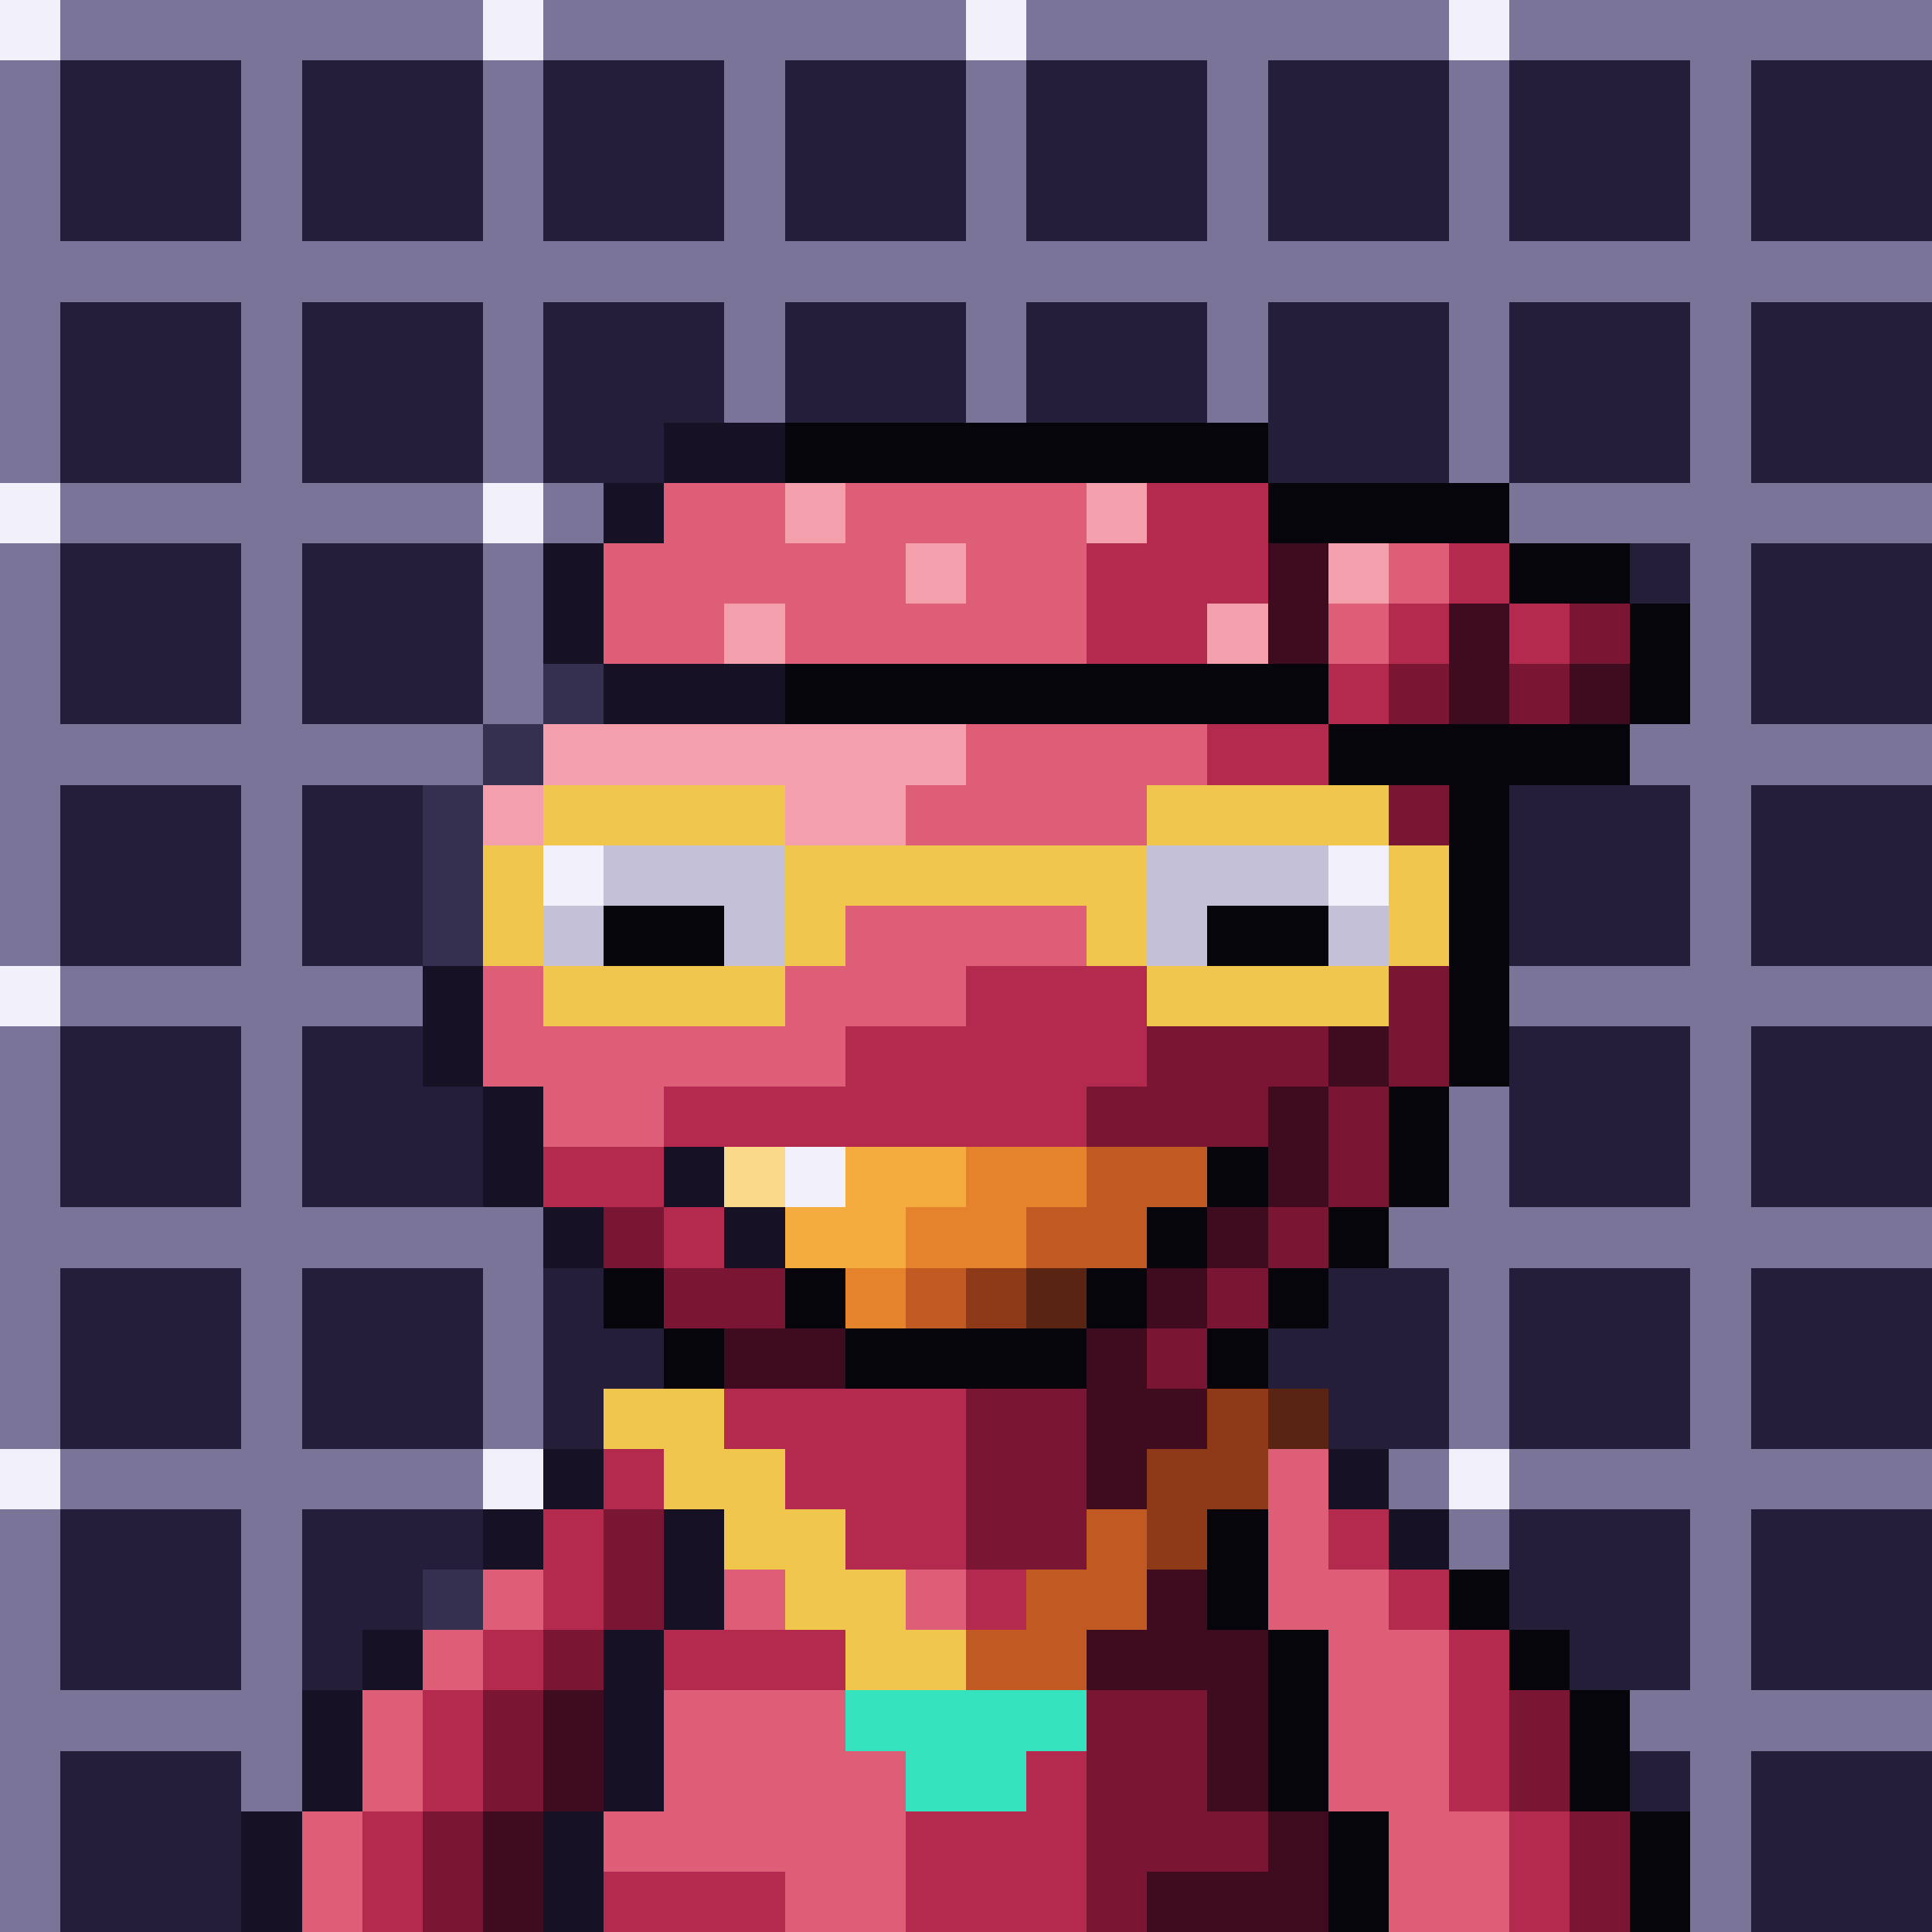
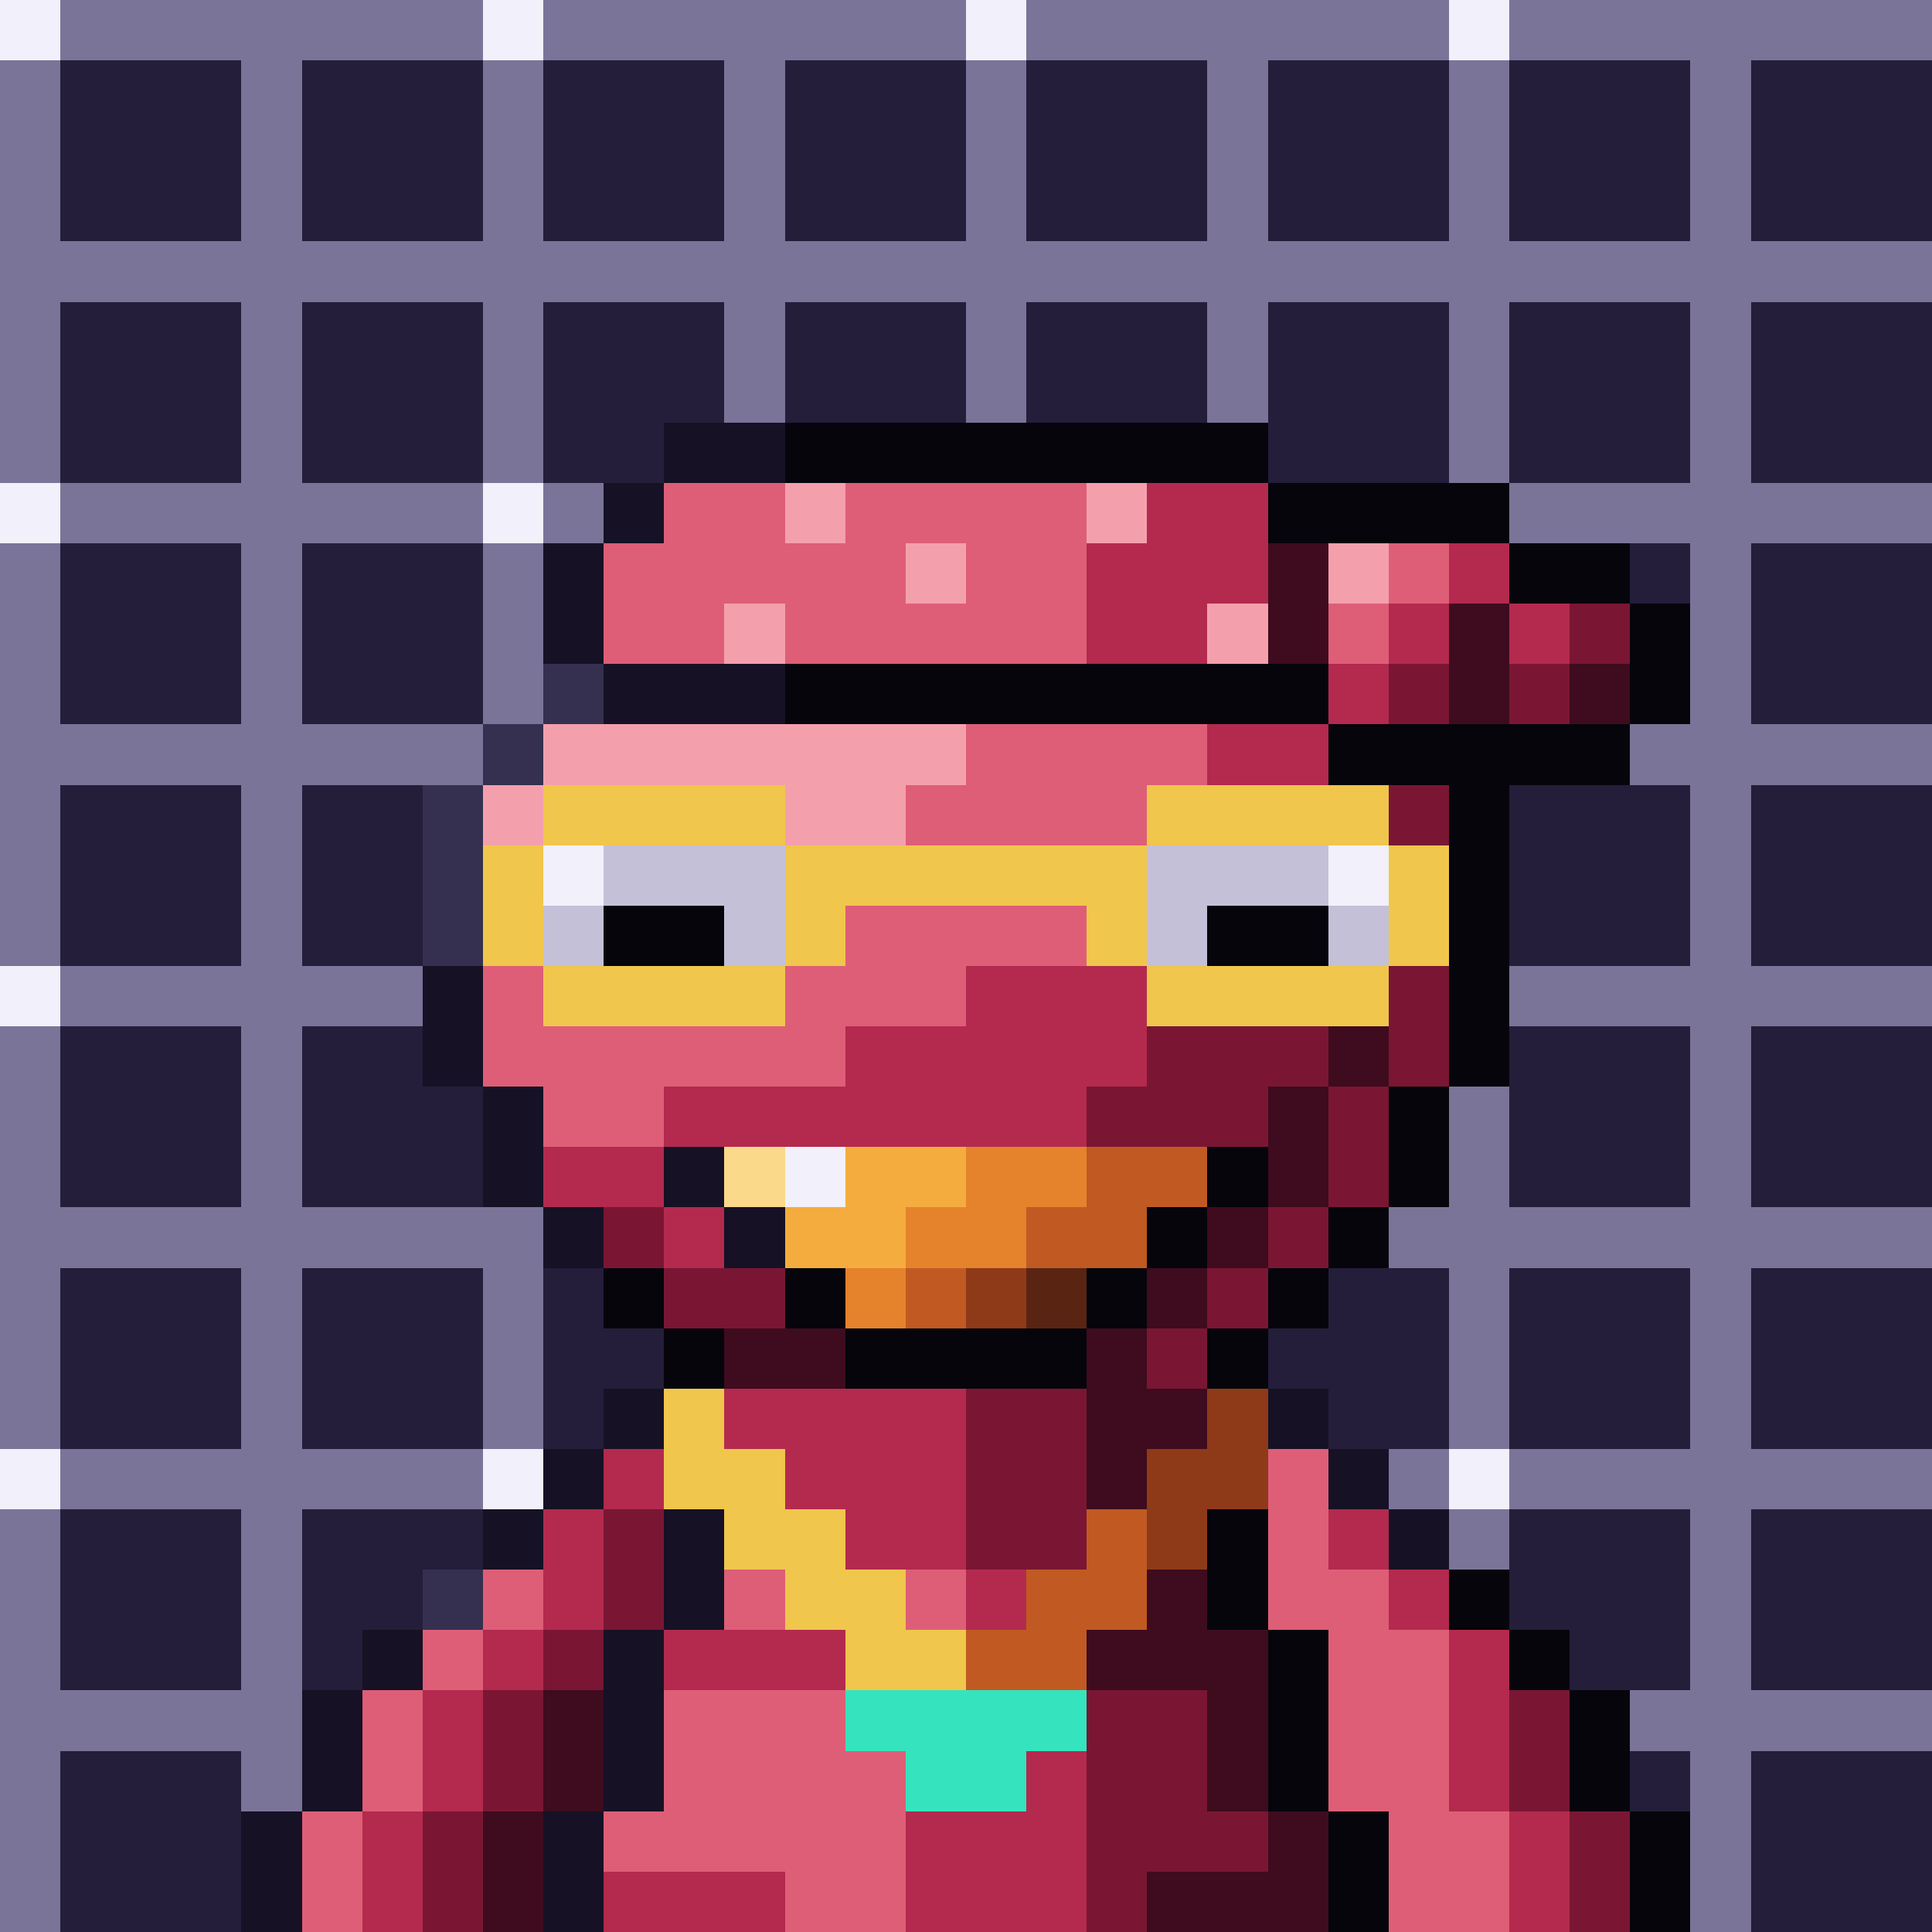
<svg xmlns="http://www.w3.org/2000/svg" width="512" height="512" viewBox="0 0 32 32" shape-rendering="crispEdges">
  <rect x="0" y="0" width="1" height="1" fill="#F2F0FA" />
  <rect x="1" y="0" width="7" height="1" fill="#7A7498" />
  <rect x="8" y="0" width="1" height="1" fill="#F2F0FA" />
  <rect x="9" y="0" width="7" height="1" fill="#7A7498" />
  <rect x="16" y="0" width="1" height="1" fill="#F2F0FA" />
  <rect x="17" y="0" width="7" height="1" fill="#7A7498" />
  <rect x="24" y="0" width="1" height="1" fill="#F2F0FA" />
  <rect x="25" y="0" width="7" height="1" fill="#7A7498" />
  <rect x="0" y="1" width="1" height="1" fill="#7A7498" />
  <rect x="1" y="1" width="3" height="1" fill="#241E3A" />
  <rect x="4" y="1" width="1" height="1" fill="#7A7498" />
  <rect x="5" y="1" width="3" height="1" fill="#241E3A" />
  <rect x="8" y="1" width="1" height="1" fill="#7A7498" />
  <rect x="9" y="1" width="3" height="1" fill="#241E3A" />
  <rect x="12" y="1" width="1" height="1" fill="#7A7498" />
  <rect x="13" y="1" width="3" height="1" fill="#241E3A" />
  <rect x="16" y="1" width="1" height="1" fill="#7A7498" />
  <rect x="17" y="1" width="3" height="1" fill="#241E3A" />
  <rect x="20" y="1" width="1" height="1" fill="#7A7498" />
  <rect x="21" y="1" width="3" height="1" fill="#241E3A" />
  <rect x="24" y="1" width="1" height="1" fill="#7A7498" />
  <rect x="25" y="1" width="3" height="1" fill="#241E3A" />
  <rect x="28" y="1" width="1" height="1" fill="#7A7498" />
  <rect x="29" y="1" width="3" height="1" fill="#241E3A" />
  <rect x="0" y="2" width="1" height="1" fill="#7A7498" />
  <rect x="1" y="2" width="3" height="1" fill="#241E3A" />
  <rect x="4" y="2" width="1" height="1" fill="#7A7498" />
  <rect x="5" y="2" width="3" height="1" fill="#241E3A" />
  <rect x="8" y="2" width="1" height="1" fill="#7A7498" />
  <rect x="9" y="2" width="3" height="1" fill="#241E3A" />
  <rect x="12" y="2" width="1" height="1" fill="#7A7498" />
  <rect x="13" y="2" width="3" height="1" fill="#241E3A" />
  <rect x="16" y="2" width="1" height="1" fill="#7A7498" />
  <rect x="17" y="2" width="3" height="1" fill="#241E3A" />
  <rect x="20" y="2" width="1" height="1" fill="#7A7498" />
  <rect x="21" y="2" width="3" height="1" fill="#241E3A" />
  <rect x="24" y="2" width="1" height="1" fill="#7A7498" />
  <rect x="25" y="2" width="3" height="1" fill="#241E3A" />
  <rect x="28" y="2" width="1" height="1" fill="#7A7498" />
  <rect x="29" y="2" width="3" height="1" fill="#241E3A" />
  <rect x="0" y="3" width="1" height="1" fill="#7A7498" />
  <rect x="1" y="3" width="3" height="1" fill="#241E3A" />
  <rect x="4" y="3" width="1" height="1" fill="#7A7498" />
  <rect x="5" y="3" width="3" height="1" fill="#241E3A" />
  <rect x="8" y="3" width="1" height="1" fill="#7A7498" />
  <rect x="9" y="3" width="3" height="1" fill="#241E3A" />
  <rect x="12" y="3" width="1" height="1" fill="#7A7498" />
  <rect x="13" y="3" width="3" height="1" fill="#241E3A" />
  <rect x="16" y="3" width="1" height="1" fill="#7A7498" />
  <rect x="17" y="3" width="3" height="1" fill="#241E3A" />
  <rect x="20" y="3" width="1" height="1" fill="#7A7498" />
  <rect x="21" y="3" width="3" height="1" fill="#241E3A" />
  <rect x="24" y="3" width="1" height="1" fill="#7A7498" />
  <rect x="25" y="3" width="3" height="1" fill="#241E3A" />
  <rect x="28" y="3" width="1" height="1" fill="#7A7498" />
  <rect x="29" y="3" width="3" height="1" fill="#241E3A" />
  <rect x="0" y="4" width="32" height="1" fill="#7A7498" />
  <rect x="0" y="5" width="1" height="1" fill="#7A7498" />
  <rect x="1" y="5" width="3" height="1" fill="#241E3A" />
  <rect x="4" y="5" width="1" height="1" fill="#7A7498" />
  <rect x="5" y="5" width="3" height="1" fill="#241E3A" />
  <rect x="8" y="5" width="1" height="1" fill="#7A7498" />
  <rect x="9" y="5" width="3" height="1" fill="#241E3A" />
  <rect x="12" y="5" width="1" height="1" fill="#7A7498" />
  <rect x="13" y="5" width="3" height="1" fill="#241E3A" />
  <rect x="16" y="5" width="1" height="1" fill="#7A7498" />
  <rect x="17" y="5" width="3" height="1" fill="#241E3A" />
  <rect x="20" y="5" width="1" height="1" fill="#7A7498" />
  <rect x="21" y="5" width="3" height="1" fill="#241E3A" />
  <rect x="24" y="5" width="1" height="1" fill="#7A7498" />
  <rect x="25" y="5" width="3" height="1" fill="#241E3A" />
  <rect x="28" y="5" width="1" height="1" fill="#7A7498" />
  <rect x="29" y="5" width="3" height="1" fill="#241E3A" />
  <rect x="0" y="6" width="1" height="1" fill="#7A7498" />
  <rect x="1" y="6" width="3" height="1" fill="#241E3A" />
  <rect x="4" y="6" width="1" height="1" fill="#7A7498" />
  <rect x="5" y="6" width="3" height="1" fill="#241E3A" />
  <rect x="8" y="6" width="1" height="1" fill="#7A7498" />
  <rect x="9" y="6" width="3" height="1" fill="#241E3A" />
  <rect x="12" y="6" width="1" height="1" fill="#7A7498" />
  <rect x="13" y="6" width="3" height="1" fill="#241E3A" />
  <rect x="16" y="6" width="1" height="1" fill="#7A7498" />
  <rect x="17" y="6" width="3" height="1" fill="#241E3A" />
  <rect x="20" y="6" width="1" height="1" fill="#7A7498" />
  <rect x="21" y="6" width="3" height="1" fill="#241E3A" />
  <rect x="24" y="6" width="1" height="1" fill="#7A7498" />
  <rect x="25" y="6" width="3" height="1" fill="#241E3A" />
  <rect x="28" y="6" width="1" height="1" fill="#7A7498" />
  <rect x="29" y="6" width="3" height="1" fill="#241E3A" />
  <rect x="0" y="7" width="1" height="1" fill="#7A7498" />
  <rect x="1" y="7" width="3" height="1" fill="#241E3A" />
  <rect x="4" y="7" width="1" height="1" fill="#7A7498" />
  <rect x="5" y="7" width="3" height="1" fill="#241E3A" />
  <rect x="8" y="7" width="1" height="1" fill="#7A7498" />
  <rect x="9" y="7" width="2" height="1" fill="#241E3A" />
  <rect x="11" y="7" width="2" height="1" fill="#161125" />
  <rect x="13" y="7" width="8" height="1" fill="#06050C" />
  <rect x="21" y="7" width="3" height="1" fill="#241E3A" />
  <rect x="24" y="7" width="1" height="1" fill="#7A7498" />
  <rect x="25" y="7" width="3" height="1" fill="#241E3A" />
  <rect x="28" y="7" width="1" height="1" fill="#7A7498" />
  <rect x="29" y="7" width="3" height="1" fill="#241E3A" />
  <rect x="0" y="8" width="1" height="1" fill="#F2F0FA" />
  <rect x="1" y="8" width="7" height="1" fill="#7A7498" />
  <rect x="8" y="8" width="1" height="1" fill="#F2F0FA" />
  <rect x="9" y="8" width="1" height="1" fill="#7A7498" />
  <rect x="10" y="8" width="1" height="1" fill="#161125" />
  <rect x="11" y="8" width="2" height="1" fill="#DE5E77" />
  <rect x="13" y="8" width="1" height="1" fill="#F4A0AC" />
  <rect x="14" y="8" width="4" height="1" fill="#DE5E77" />
  <rect x="18" y="8" width="1" height="1" fill="#F4A0AC" />
  <rect x="19" y="8" width="2" height="1" fill="#B32A4E" />
  <rect x="21" y="8" width="4" height="1" fill="#06050C" />
  <rect x="25" y="8" width="7" height="1" fill="#7A7498" />
  <rect x="0" y="9" width="1" height="1" fill="#7A7498" />
  <rect x="1" y="9" width="3" height="1" fill="#241E3A" />
  <rect x="4" y="9" width="1" height="1" fill="#7A7498" />
  <rect x="5" y="9" width="3" height="1" fill="#241E3A" />
  <rect x="8" y="9" width="1" height="1" fill="#7A7498" />
  <rect x="9" y="9" width="1" height="1" fill="#161125" />
  <rect x="10" y="9" width="5" height="1" fill="#DE5E77" />
  <rect x="15" y="9" width="1" height="1" fill="#F4A0AC" />
  <rect x="16" y="9" width="2" height="1" fill="#DE5E77" />
  <rect x="18" y="9" width="3" height="1" fill="#B32A4E" />
  <rect x="21" y="9" width="1" height="1" fill="#3E0C1E" />
  <rect x="22" y="9" width="1" height="1" fill="#F4A0AC" />
  <rect x="23" y="9" width="1" height="1" fill="#DE5E77" />
  <rect x="24" y="9" width="1" height="1" fill="#B32A4E" />
  <rect x="25" y="9" width="2" height="1" fill="#06050C" />
  <rect x="27" y="9" width="1" height="1" fill="#241E3A" />
  <rect x="28" y="9" width="1" height="1" fill="#7A7498" />
  <rect x="29" y="9" width="3" height="1" fill="#241E3A" />
  <rect x="0" y="10" width="1" height="1" fill="#7A7498" />
  <rect x="1" y="10" width="3" height="1" fill="#241E3A" />
  <rect x="4" y="10" width="1" height="1" fill="#7A7498" />
  <rect x="5" y="10" width="3" height="1" fill="#241E3A" />
  <rect x="8" y="10" width="1" height="1" fill="#7A7498" />
  <rect x="9" y="10" width="1" height="1" fill="#161125" />
  <rect x="10" y="10" width="2" height="1" fill="#DE5E77" />
  <rect x="12" y="10" width="1" height="1" fill="#F4A0AC" />
  <rect x="13" y="10" width="5" height="1" fill="#DE5E77" />
  <rect x="18" y="10" width="2" height="1" fill="#B32A4E" />
  <rect x="20" y="10" width="1" height="1" fill="#F4A0AC" />
  <rect x="21" y="10" width="1" height="1" fill="#3E0C1E" />
  <rect x="22" y="10" width="1" height="1" fill="#DE5E77" />
  <rect x="23" y="10" width="1" height="1" fill="#B32A4E" />
  <rect x="24" y="10" width="1" height="1" fill="#3E0C1E" />
  <rect x="25" y="10" width="1" height="1" fill="#B32A4E" />
  <rect x="26" y="10" width="1" height="1" fill="#7A1633" />
  <rect x="27" y="10" width="1" height="1" fill="#06050C" />
  <rect x="28" y="10" width="1" height="1" fill="#7A7498" />
  <rect x="29" y="10" width="3" height="1" fill="#241E3A" />
  <rect x="0" y="11" width="1" height="1" fill="#7A7498" />
  <rect x="1" y="11" width="3" height="1" fill="#241E3A" />
  <rect x="4" y="11" width="1" height="1" fill="#7A7498" />
  <rect x="5" y="11" width="3" height="1" fill="#241E3A" />
  <rect x="8" y="11" width="1" height="1" fill="#7A7498" />
  <rect x="9" y="11" width="1" height="1" fill="#363050" />
  <rect x="10" y="11" width="3" height="1" fill="#161125" />
  <rect x="13" y="11" width="9" height="1" fill="#06050C" />
  <rect x="22" y="11" width="1" height="1" fill="#B32A4E" />
  <rect x="23" y="11" width="1" height="1" fill="#7A1633" />
  <rect x="24" y="11" width="1" height="1" fill="#3E0C1E" />
  <rect x="25" y="11" width="1" height="1" fill="#7A1633" />
  <rect x="26" y="11" width="1" height="1" fill="#3E0C1E" />
  <rect x="27" y="11" width="1" height="1" fill="#06050C" />
  <rect x="28" y="11" width="1" height="1" fill="#7A7498" />
  <rect x="29" y="11" width="3" height="1" fill="#241E3A" />
  <rect x="0" y="12" width="8" height="1" fill="#7A7498" />
  <rect x="8" y="12" width="1" height="1" fill="#363050" />
  <rect x="9" y="12" width="7" height="1" fill="#F4A0AC" />
  <rect x="16" y="12" width="4" height="1" fill="#DE5E77" />
  <rect x="20" y="12" width="2" height="1" fill="#B32A4E" />
  <rect x="22" y="12" width="5" height="1" fill="#06050C" />
  <rect x="27" y="12" width="5" height="1" fill="#7A7498" />
  <rect x="0" y="13" width="1" height="1" fill="#7A7498" />
  <rect x="1" y="13" width="3" height="1" fill="#241E3A" />
  <rect x="4" y="13" width="1" height="1" fill="#7A7498" />
  <rect x="5" y="13" width="2" height="1" fill="#241E3A" />
  <rect x="7" y="13" width="1" height="1" fill="#363050" />
  <rect x="8" y="13" width="1" height="1" fill="#F4A0AC" />
  <rect x="9" y="13" width="4" height="1" fill="#F0C64C" />
  <rect x="13" y="13" width="2" height="1" fill="#F4A0AC" />
  <rect x="15" y="13" width="4" height="1" fill="#DE5E77" />
  <rect x="19" y="13" width="4" height="1" fill="#F0C64C" />
  <rect x="23" y="13" width="1" height="1" fill="#7A1633" />
  <rect x="24" y="13" width="1" height="1" fill="#06050C" />
  <rect x="25" y="13" width="3" height="1" fill="#241E3A" />
  <rect x="28" y="13" width="1" height="1" fill="#7A7498" />
  <rect x="29" y="13" width="3" height="1" fill="#241E3A" />
  <rect x="0" y="14" width="1" height="1" fill="#7A7498" />
  <rect x="1" y="14" width="3" height="1" fill="#241E3A" />
  <rect x="4" y="14" width="1" height="1" fill="#7A7498" />
  <rect x="5" y="14" width="2" height="1" fill="#241E3A" />
  <rect x="7" y="14" width="1" height="1" fill="#363050" />
  <rect x="8" y="14" width="1" height="1" fill="#F0C64C" />
  <rect x="9" y="14" width="1" height="1" fill="#F2F0FA" />
  <rect x="10" y="14" width="3" height="1" fill="#C4C0D8" />
  <rect x="13" y="14" width="6" height="1" fill="#F0C64C" />
  <rect x="19" y="14" width="3" height="1" fill="#C4C0D8" />
  <rect x="22" y="14" width="1" height="1" fill="#F2F0FA" />
  <rect x="23" y="14" width="1" height="1" fill="#F0C64C" />
  <rect x="24" y="14" width="1" height="1" fill="#06050C" />
  <rect x="25" y="14" width="3" height="1" fill="#241E3A" />
  <rect x="28" y="14" width="1" height="1" fill="#7A7498" />
  <rect x="29" y="14" width="3" height="1" fill="#241E3A" />
  <rect x="0" y="15" width="1" height="1" fill="#7A7498" />
  <rect x="1" y="15" width="3" height="1" fill="#241E3A" />
  <rect x="4" y="15" width="1" height="1" fill="#7A7498" />
  <rect x="5" y="15" width="2" height="1" fill="#241E3A" />
  <rect x="7" y="15" width="1" height="1" fill="#363050" />
  <rect x="8" y="15" width="1" height="1" fill="#F0C64C" />
  <rect x="9" y="15" width="1" height="1" fill="#C4C0D8" />
  <rect x="10" y="15" width="2" height="1" fill="#06050C" />
  <rect x="12" y="15" width="1" height="1" fill="#C4C0D8" />
  <rect x="13" y="15" width="1" height="1" fill="#F0C64C" />
  <rect x="14" y="15" width="4" height="1" fill="#DE5E77" />
  <rect x="18" y="15" width="1" height="1" fill="#F0C64C" />
  <rect x="19" y="15" width="1" height="1" fill="#C4C0D8" />
  <rect x="20" y="15" width="2" height="1" fill="#06050C" />
  <rect x="22" y="15" width="1" height="1" fill="#C4C0D8" />
  <rect x="23" y="15" width="1" height="1" fill="#F0C64C" />
  <rect x="24" y="15" width="1" height="1" fill="#06050C" />
  <rect x="25" y="15" width="3" height="1" fill="#241E3A" />
  <rect x="28" y="15" width="1" height="1" fill="#7A7498" />
  <rect x="29" y="15" width="3" height="1" fill="#241E3A" />
  <rect x="0" y="16" width="1" height="1" fill="#F2F0FA" />
  <rect x="1" y="16" width="6" height="1" fill="#7A7498" />
  <rect x="7" y="16" width="1" height="1" fill="#161125" />
  <rect x="8" y="16" width="1" height="1" fill="#DE5E77" />
  <rect x="9" y="16" width="4" height="1" fill="#F0C64C" />
  <rect x="13" y="16" width="3" height="1" fill="#DE5E77" />
  <rect x="16" y="16" width="3" height="1" fill="#B32A4E" />
  <rect x="19" y="16" width="4" height="1" fill="#F0C64C" />
  <rect x="23" y="16" width="1" height="1" fill="#7A1633" />
  <rect x="24" y="16" width="1" height="1" fill="#06050C" />
  <rect x="25" y="16" width="7" height="1" fill="#7A7498" />
  <rect x="0" y="17" width="1" height="1" fill="#7A7498" />
  <rect x="1" y="17" width="3" height="1" fill="#241E3A" />
  <rect x="4" y="17" width="1" height="1" fill="#7A7498" />
  <rect x="5" y="17" width="2" height="1" fill="#241E3A" />
  <rect x="7" y="17" width="1" height="1" fill="#161125" />
  <rect x="8" y="17" width="6" height="1" fill="#DE5E77" />
  <rect x="14" y="17" width="5" height="1" fill="#B32A4E" />
  <rect x="19" y="17" width="3" height="1" fill="#7A1633" />
  <rect x="22" y="17" width="1" height="1" fill="#3E0C1E" />
  <rect x="23" y="17" width="1" height="1" fill="#7A1633" />
  <rect x="24" y="17" width="1" height="1" fill="#06050C" />
  <rect x="25" y="17" width="3" height="1" fill="#241E3A" />
  <rect x="28" y="17" width="1" height="1" fill="#7A7498" />
  <rect x="29" y="17" width="3" height="1" fill="#241E3A" />
  <rect x="0" y="18" width="1" height="1" fill="#7A7498" />
  <rect x="1" y="18" width="3" height="1" fill="#241E3A" />
  <rect x="4" y="18" width="1" height="1" fill="#7A7498" />
  <rect x="5" y="18" width="3" height="1" fill="#241E3A" />
  <rect x="8" y="18" width="1" height="1" fill="#161125" />
  <rect x="9" y="18" width="2" height="1" fill="#DE5E77" />
  <rect x="11" y="18" width="7" height="1" fill="#B32A4E" />
  <rect x="18" y="18" width="3" height="1" fill="#7A1633" />
  <rect x="21" y="18" width="1" height="1" fill="#3E0C1E" />
  <rect x="22" y="18" width="1" height="1" fill="#7A1633" />
  <rect x="23" y="18" width="1" height="1" fill="#06050C" />
  <rect x="24" y="18" width="1" height="1" fill="#7A7498" />
  <rect x="25" y="18" width="3" height="1" fill="#241E3A" />
  <rect x="28" y="18" width="1" height="1" fill="#7A7498" />
  <rect x="29" y="18" width="3" height="1" fill="#241E3A" />
  <rect x="0" y="19" width="1" height="1" fill="#7A7498" />
  <rect x="1" y="19" width="3" height="1" fill="#241E3A" />
  <rect x="4" y="19" width="1" height="1" fill="#7A7498" />
  <rect x="5" y="19" width="3" height="1" fill="#241E3A" />
  <rect x="8" y="19" width="1" height="1" fill="#161125" />
  <rect x="9" y="19" width="2" height="1" fill="#B32A4E" />
  <rect x="11" y="19" width="1" height="1" fill="#161125" />
  <rect x="12" y="19" width="1" height="1" fill="#FBD98A" />
  <rect x="13" y="19" width="1" height="1" fill="#F2F0FA" />
  <rect x="14" y="19" width="2" height="1" fill="#F5AC3E" />
  <rect x="16" y="19" width="2" height="1" fill="#E5822C" />
  <rect x="18" y="19" width="2" height="1" fill="#C05A22" />
  <rect x="20" y="19" width="1" height="1" fill="#06050C" />
  <rect x="21" y="19" width="1" height="1" fill="#3E0C1E" />
  <rect x="22" y="19" width="1" height="1" fill="#7A1633" />
  <rect x="23" y="19" width="1" height="1" fill="#06050C" />
  <rect x="24" y="19" width="1" height="1" fill="#7A7498" />
  <rect x="25" y="19" width="3" height="1" fill="#241E3A" />
  <rect x="28" y="19" width="1" height="1" fill="#7A7498" />
  <rect x="29" y="19" width="3" height="1" fill="#241E3A" />
  <rect x="0" y="20" width="9" height="1" fill="#7A7498" />
  <rect x="9" y="20" width="1" height="1" fill="#161125" />
  <rect x="10" y="20" width="1" height="1" fill="#7A1633" />
  <rect x="11" y="20" width="1" height="1" fill="#B32A4E" />
  <rect x="12" y="20" width="1" height="1" fill="#161125" />
  <rect x="13" y="20" width="2" height="1" fill="#F5AC3E" />
  <rect x="15" y="20" width="2" height="1" fill="#E5822C" />
  <rect x="17" y="20" width="2" height="1" fill="#C05A22" />
  <rect x="19" y="20" width="1" height="1" fill="#06050C" />
  <rect x="20" y="20" width="1" height="1" fill="#3E0C1E" />
  <rect x="21" y="20" width="1" height="1" fill="#7A1633" />
  <rect x="22" y="20" width="1" height="1" fill="#06050C" />
  <rect x="23" y="20" width="9" height="1" fill="#7A7498" />
  <rect x="0" y="21" width="1" height="1" fill="#7A7498" />
  <rect x="1" y="21" width="3" height="1" fill="#241E3A" />
  <rect x="4" y="21" width="1" height="1" fill="#7A7498" />
  <rect x="5" y="21" width="3" height="1" fill="#241E3A" />
  <rect x="8" y="21" width="1" height="1" fill="#7A7498" />
  <rect x="9" y="21" width="1" height="1" fill="#241E3A" />
  <rect x="10" y="21" width="1" height="1" fill="#06050C" />
  <rect x="11" y="21" width="2" height="1" fill="#7A1633" />
  <rect x="13" y="21" width="1" height="1" fill="#06050C" />
  <rect x="14" y="21" width="1" height="1" fill="#E5822C" />
  <rect x="15" y="21" width="1" height="1" fill="#C05A22" />
  <rect x="16" y="21" width="1" height="1" fill="#8E3A18" />
  <rect x="17" y="21" width="1" height="1" fill="#5A2412" />
  <rect x="18" y="21" width="1" height="1" fill="#06050C" />
  <rect x="19" y="21" width="1" height="1" fill="#3E0C1E" />
  <rect x="20" y="21" width="1" height="1" fill="#7A1633" />
  <rect x="21" y="21" width="1" height="1" fill="#06050C" />
  <rect x="22" y="21" width="2" height="1" fill="#241E3A" />
  <rect x="24" y="21" width="1" height="1" fill="#7A7498" />
  <rect x="25" y="21" width="3" height="1" fill="#241E3A" />
  <rect x="28" y="21" width="1" height="1" fill="#7A7498" />
  <rect x="29" y="21" width="3" height="1" fill="#241E3A" />
  <rect x="0" y="22" width="1" height="1" fill="#7A7498" />
  <rect x="1" y="22" width="3" height="1" fill="#241E3A" />
  <rect x="4" y="22" width="1" height="1" fill="#7A7498" />
  <rect x="5" y="22" width="3" height="1" fill="#241E3A" />
  <rect x="8" y="22" width="1" height="1" fill="#7A7498" />
  <rect x="9" y="22" width="2" height="1" fill="#241E3A" />
  <rect x="11" y="22" width="1" height="1" fill="#06050C" />
  <rect x="12" y="22" width="2" height="1" fill="#3E0C1E" />
  <rect x="14" y="22" width="4" height="1" fill="#06050C" />
  <rect x="18" y="22" width="1" height="1" fill="#3E0C1E" />
  <rect x="19" y="22" width="1" height="1" fill="#7A1633" />
  <rect x="20" y="22" width="1" height="1" fill="#06050C" />
  <rect x="21" y="22" width="3" height="1" fill="#241E3A" />
  <rect x="24" y="22" width="1" height="1" fill="#7A7498" />
  <rect x="25" y="22" width="3" height="1" fill="#241E3A" />
  <rect x="28" y="22" width="1" height="1" fill="#7A7498" />
  <rect x="29" y="22" width="3" height="1" fill="#241E3A" />
  <rect x="0" y="23" width="1" height="1" fill="#7A7498" />
  <rect x="1" y="23" width="3" height="1" fill="#241E3A" />
  <rect x="4" y="23" width="1" height="1" fill="#7A7498" />
  <rect x="5" y="23" width="3" height="1" fill="#241E3A" />
  <rect x="8" y="23" width="1" height="1" fill="#7A7498" />
  <rect x="9" y="23" width="1" height="1" fill="#241E3A" />
-   <rect x="10" y="23" width="2" height="1" fill="#F0C64C" />
+   <rect x="10" y="23" width="1" height="1" fill="#161125" />
+   <rect x="11" y="23" width="1" height="1" fill="#F0C64C" />
  <rect x="12" y="23" width="4" height="1" fill="#B32A4E" />
  <rect x="16" y="23" width="2" height="1" fill="#7A1633" />
  <rect x="18" y="23" width="2" height="1" fill="#3E0C1E" />
  <rect x="20" y="23" width="1" height="1" fill="#8E3A18" />
-   <rect x="21" y="23" width="1" height="1" fill="#5A2412" />
+   <rect x="21" y="23" width="1" height="1" fill="#161125" />
  <rect x="22" y="23" width="2" height="1" fill="#241E3A" />
  <rect x="24" y="23" width="1" height="1" fill="#7A7498" />
  <rect x="25" y="23" width="3" height="1" fill="#241E3A" />
  <rect x="28" y="23" width="1" height="1" fill="#7A7498" />
  <rect x="29" y="23" width="3" height="1" fill="#241E3A" />
  <rect x="0" y="24" width="1" height="1" fill="#F2F0FA" />
  <rect x="1" y="24" width="7" height="1" fill="#7A7498" />
  <rect x="8" y="24" width="1" height="1" fill="#F2F0FA" />
  <rect x="9" y="24" width="1" height="1" fill="#161125" />
  <rect x="10" y="24" width="1" height="1" fill="#B32A4E" />
  <rect x="11" y="24" width="2" height="1" fill="#F0C64C" />
  <rect x="13" y="24" width="3" height="1" fill="#B32A4E" />
  <rect x="16" y="24" width="2" height="1" fill="#7A1633" />
  <rect x="18" y="24" width="1" height="1" fill="#3E0C1E" />
  <rect x="19" y="24" width="2" height="1" fill="#8E3A18" />
  <rect x="21" y="24" width="1" height="1" fill="#DE5E77" />
  <rect x="22" y="24" width="1" height="1" fill="#161125" />
  <rect x="23" y="24" width="1" height="1" fill="#7A7498" />
  <rect x="24" y="24" width="1" height="1" fill="#F2F0FA" />
  <rect x="25" y="24" width="7" height="1" fill="#7A7498" />
  <rect x="0" y="25" width="1" height="1" fill="#7A7498" />
  <rect x="1" y="25" width="3" height="1" fill="#241E3A" />
  <rect x="4" y="25" width="1" height="1" fill="#7A7498" />
  <rect x="5" y="25" width="3" height="1" fill="#241E3A" />
  <rect x="8" y="25" width="1" height="1" fill="#161125" />
  <rect x="9" y="25" width="1" height="1" fill="#B32A4E" />
  <rect x="10" y="25" width="1" height="1" fill="#7A1633" />
  <rect x="11" y="25" width="1" height="1" fill="#161125" />
  <rect x="12" y="25" width="2" height="1" fill="#F0C64C" />
  <rect x="14" y="25" width="2" height="1" fill="#B32A4E" />
  <rect x="16" y="25" width="2" height="1" fill="#7A1633" />
  <rect x="18" y="25" width="1" height="1" fill="#C05A22" />
  <rect x="19" y="25" width="1" height="1" fill="#8E3A18" />
  <rect x="20" y="25" width="1" height="1" fill="#06050C" />
  <rect x="21" y="25" width="1" height="1" fill="#DE5E77" />
  <rect x="22" y="25" width="1" height="1" fill="#B32A4E" />
  <rect x="23" y="25" width="1" height="1" fill="#161125" />
  <rect x="24" y="25" width="1" height="1" fill="#7A7498" />
  <rect x="25" y="25" width="3" height="1" fill="#241E3A" />
  <rect x="28" y="25" width="1" height="1" fill="#7A7498" />
  <rect x="29" y="25" width="3" height="1" fill="#241E3A" />
  <rect x="0" y="26" width="1" height="1" fill="#7A7498" />
  <rect x="1" y="26" width="3" height="1" fill="#241E3A" />
  <rect x="4" y="26" width="1" height="1" fill="#7A7498" />
  <rect x="5" y="26" width="2" height="1" fill="#241E3A" />
  <rect x="7" y="26" width="1" height="1" fill="#363050" />
  <rect x="8" y="26" width="1" height="1" fill="#DE5E77" />
  <rect x="9" y="26" width="1" height="1" fill="#B32A4E" />
  <rect x="10" y="26" width="1" height="1" fill="#7A1633" />
  <rect x="11" y="26" width="1" height="1" fill="#161125" />
  <rect x="12" y="26" width="1" height="1" fill="#DE5E77" />
  <rect x="13" y="26" width="2" height="1" fill="#F0C64C" />
  <rect x="15" y="26" width="1" height="1" fill="#DE5E77" />
  <rect x="16" y="26" width="1" height="1" fill="#B32A4E" />
  <rect x="17" y="26" width="2" height="1" fill="#C05A22" />
  <rect x="19" y="26" width="1" height="1" fill="#3E0C1E" />
  <rect x="20" y="26" width="1" height="1" fill="#06050C" />
  <rect x="21" y="26" width="2" height="1" fill="#DE5E77" />
  <rect x="23" y="26" width="1" height="1" fill="#B32A4E" />
  <rect x="24" y="26" width="1" height="1" fill="#06050C" />
  <rect x="25" y="26" width="3" height="1" fill="#241E3A" />
  <rect x="28" y="26" width="1" height="1" fill="#7A7498" />
  <rect x="29" y="26" width="3" height="1" fill="#241E3A" />
  <rect x="0" y="27" width="1" height="1" fill="#7A7498" />
  <rect x="1" y="27" width="3" height="1" fill="#241E3A" />
  <rect x="4" y="27" width="1" height="1" fill="#7A7498" />
  <rect x="5" y="27" width="1" height="1" fill="#241E3A" />
  <rect x="6" y="27" width="1" height="1" fill="#161125" />
  <rect x="7" y="27" width="1" height="1" fill="#DE5E77" />
  <rect x="8" y="27" width="1" height="1" fill="#B32A4E" />
  <rect x="9" y="27" width="1" height="1" fill="#7A1633" />
  <rect x="10" y="27" width="1" height="1" fill="#161125" />
  <rect x="11" y="27" width="3" height="1" fill="#B32A4E" />
  <rect x="14" y="27" width="2" height="1" fill="#F0C64C" />
  <rect x="16" y="27" width="2" height="1" fill="#C05A22" />
  <rect x="18" y="27" width="3" height="1" fill="#3E0C1E" />
  <rect x="21" y="27" width="1" height="1" fill="#06050C" />
  <rect x="22" y="27" width="2" height="1" fill="#DE5E77" />
  <rect x="24" y="27" width="1" height="1" fill="#B32A4E" />
  <rect x="25" y="27" width="1" height="1" fill="#06050C" />
  <rect x="26" y="27" width="2" height="1" fill="#241E3A" />
  <rect x="28" y="27" width="1" height="1" fill="#7A7498" />
  <rect x="29" y="27" width="3" height="1" fill="#241E3A" />
  <rect x="0" y="28" width="5" height="1" fill="#7A7498" />
  <rect x="5" y="28" width="1" height="1" fill="#161125" />
  <rect x="6" y="28" width="1" height="1" fill="#DE5E77" />
  <rect x="7" y="28" width="1" height="1" fill="#B32A4E" />
  <rect x="8" y="28" width="1" height="1" fill="#7A1633" />
  <rect x="9" y="28" width="1" height="1" fill="#3E0C1E" />
  <rect x="10" y="28" width="1" height="1" fill="#161125" />
  <rect x="11" y="28" width="3" height="1" fill="#DE5E77" />
  <rect x="14" y="28" width="4" height="1" fill="#35E4BE" />
  <rect x="18" y="28" width="2" height="1" fill="#7A1633" />
  <rect x="20" y="28" width="1" height="1" fill="#3E0C1E" />
  <rect x="21" y="28" width="1" height="1" fill="#06050C" />
  <rect x="22" y="28" width="2" height="1" fill="#DE5E77" />
  <rect x="24" y="28" width="1" height="1" fill="#B32A4E" />
  <rect x="25" y="28" width="1" height="1" fill="#7A1633" />
  <rect x="26" y="28" width="1" height="1" fill="#06050C" />
  <rect x="27" y="28" width="5" height="1" fill="#7A7498" />
  <rect x="0" y="29" width="1" height="1" fill="#7A7498" />
  <rect x="1" y="29" width="3" height="1" fill="#241E3A" />
  <rect x="4" y="29" width="1" height="1" fill="#7A7498" />
  <rect x="5" y="29" width="1" height="1" fill="#161125" />
  <rect x="6" y="29" width="1" height="1" fill="#DE5E77" />
  <rect x="7" y="29" width="1" height="1" fill="#B32A4E" />
  <rect x="8" y="29" width="1" height="1" fill="#7A1633" />
  <rect x="9" y="29" width="1" height="1" fill="#3E0C1E" />
  <rect x="10" y="29" width="1" height="1" fill="#161125" />
  <rect x="11" y="29" width="4" height="1" fill="#DE5E77" />
  <rect x="15" y="29" width="2" height="1" fill="#35E4BE" />
  <rect x="17" y="29" width="1" height="1" fill="#B32A4E" />
  <rect x="18" y="29" width="2" height="1" fill="#7A1633" />
  <rect x="20" y="29" width="1" height="1" fill="#3E0C1E" />
  <rect x="21" y="29" width="1" height="1" fill="#06050C" />
  <rect x="22" y="29" width="2" height="1" fill="#DE5E77" />
  <rect x="24" y="29" width="1" height="1" fill="#B32A4E" />
  <rect x="25" y="29" width="1" height="1" fill="#7A1633" />
  <rect x="26" y="29" width="1" height="1" fill="#06050C" />
  <rect x="27" y="29" width="1" height="1" fill="#241E3A" />
  <rect x="28" y="29" width="1" height="1" fill="#7A7498" />
  <rect x="29" y="29" width="3" height="1" fill="#241E3A" />
  <rect x="0" y="30" width="1" height="1" fill="#7A7498" />
  <rect x="1" y="30" width="3" height="1" fill="#241E3A" />
  <rect x="4" y="30" width="1" height="1" fill="#161125" />
  <rect x="5" y="30" width="1" height="1" fill="#DE5E77" />
  <rect x="6" y="30" width="1" height="1" fill="#B32A4E" />
  <rect x="7" y="30" width="1" height="1" fill="#7A1633" />
  <rect x="8" y="30" width="1" height="1" fill="#3E0C1E" />
  <rect x="9" y="30" width="1" height="1" fill="#161125" />
  <rect x="10" y="30" width="5" height="1" fill="#DE5E77" />
  <rect x="15" y="30" width="3" height="1" fill="#B32A4E" />
  <rect x="18" y="30" width="3" height="1" fill="#7A1633" />
  <rect x="21" y="30" width="1" height="1" fill="#3E0C1E" />
  <rect x="22" y="30" width="1" height="1" fill="#06050C" />
  <rect x="23" y="30" width="2" height="1" fill="#DE5E77" />
  <rect x="25" y="30" width="1" height="1" fill="#B32A4E" />
  <rect x="26" y="30" width="1" height="1" fill="#7A1633" />
  <rect x="27" y="30" width="1" height="1" fill="#06050C" />
  <rect x="28" y="30" width="1" height="1" fill="#7A7498" />
  <rect x="29" y="30" width="3" height="1" fill="#241E3A" />
  <rect x="0" y="31" width="1" height="1" fill="#7A7498" />
  <rect x="1" y="31" width="3" height="1" fill="#241E3A" />
  <rect x="4" y="31" width="1" height="1" fill="#161125" />
  <rect x="5" y="31" width="1" height="1" fill="#DE5E77" />
  <rect x="6" y="31" width="1" height="1" fill="#B32A4E" />
  <rect x="7" y="31" width="1" height="1" fill="#7A1633" />
  <rect x="8" y="31" width="1" height="1" fill="#3E0C1E" />
  <rect x="9" y="31" width="1" height="1" fill="#161125" />
  <rect x="10" y="31" width="3" height="1" fill="#B32A4E" />
  <rect x="13" y="31" width="2" height="1" fill="#DE5E77" />
  <rect x="15" y="31" width="3" height="1" fill="#B32A4E" />
  <rect x="18" y="31" width="1" height="1" fill="#7A1633" />
  <rect x="19" y="31" width="3" height="1" fill="#3E0C1E" />
  <rect x="22" y="31" width="1" height="1" fill="#06050C" />
  <rect x="23" y="31" width="2" height="1" fill="#DE5E77" />
  <rect x="25" y="31" width="1" height="1" fill="#B32A4E" />
  <rect x="26" y="31" width="1" height="1" fill="#7A1633" />
  <rect x="27" y="31" width="1" height="1" fill="#06050C" />
  <rect x="28" y="31" width="1" height="1" fill="#7A7498" />
  <rect x="29" y="31" width="3" height="1" fill="#241E3A" />
</svg>
